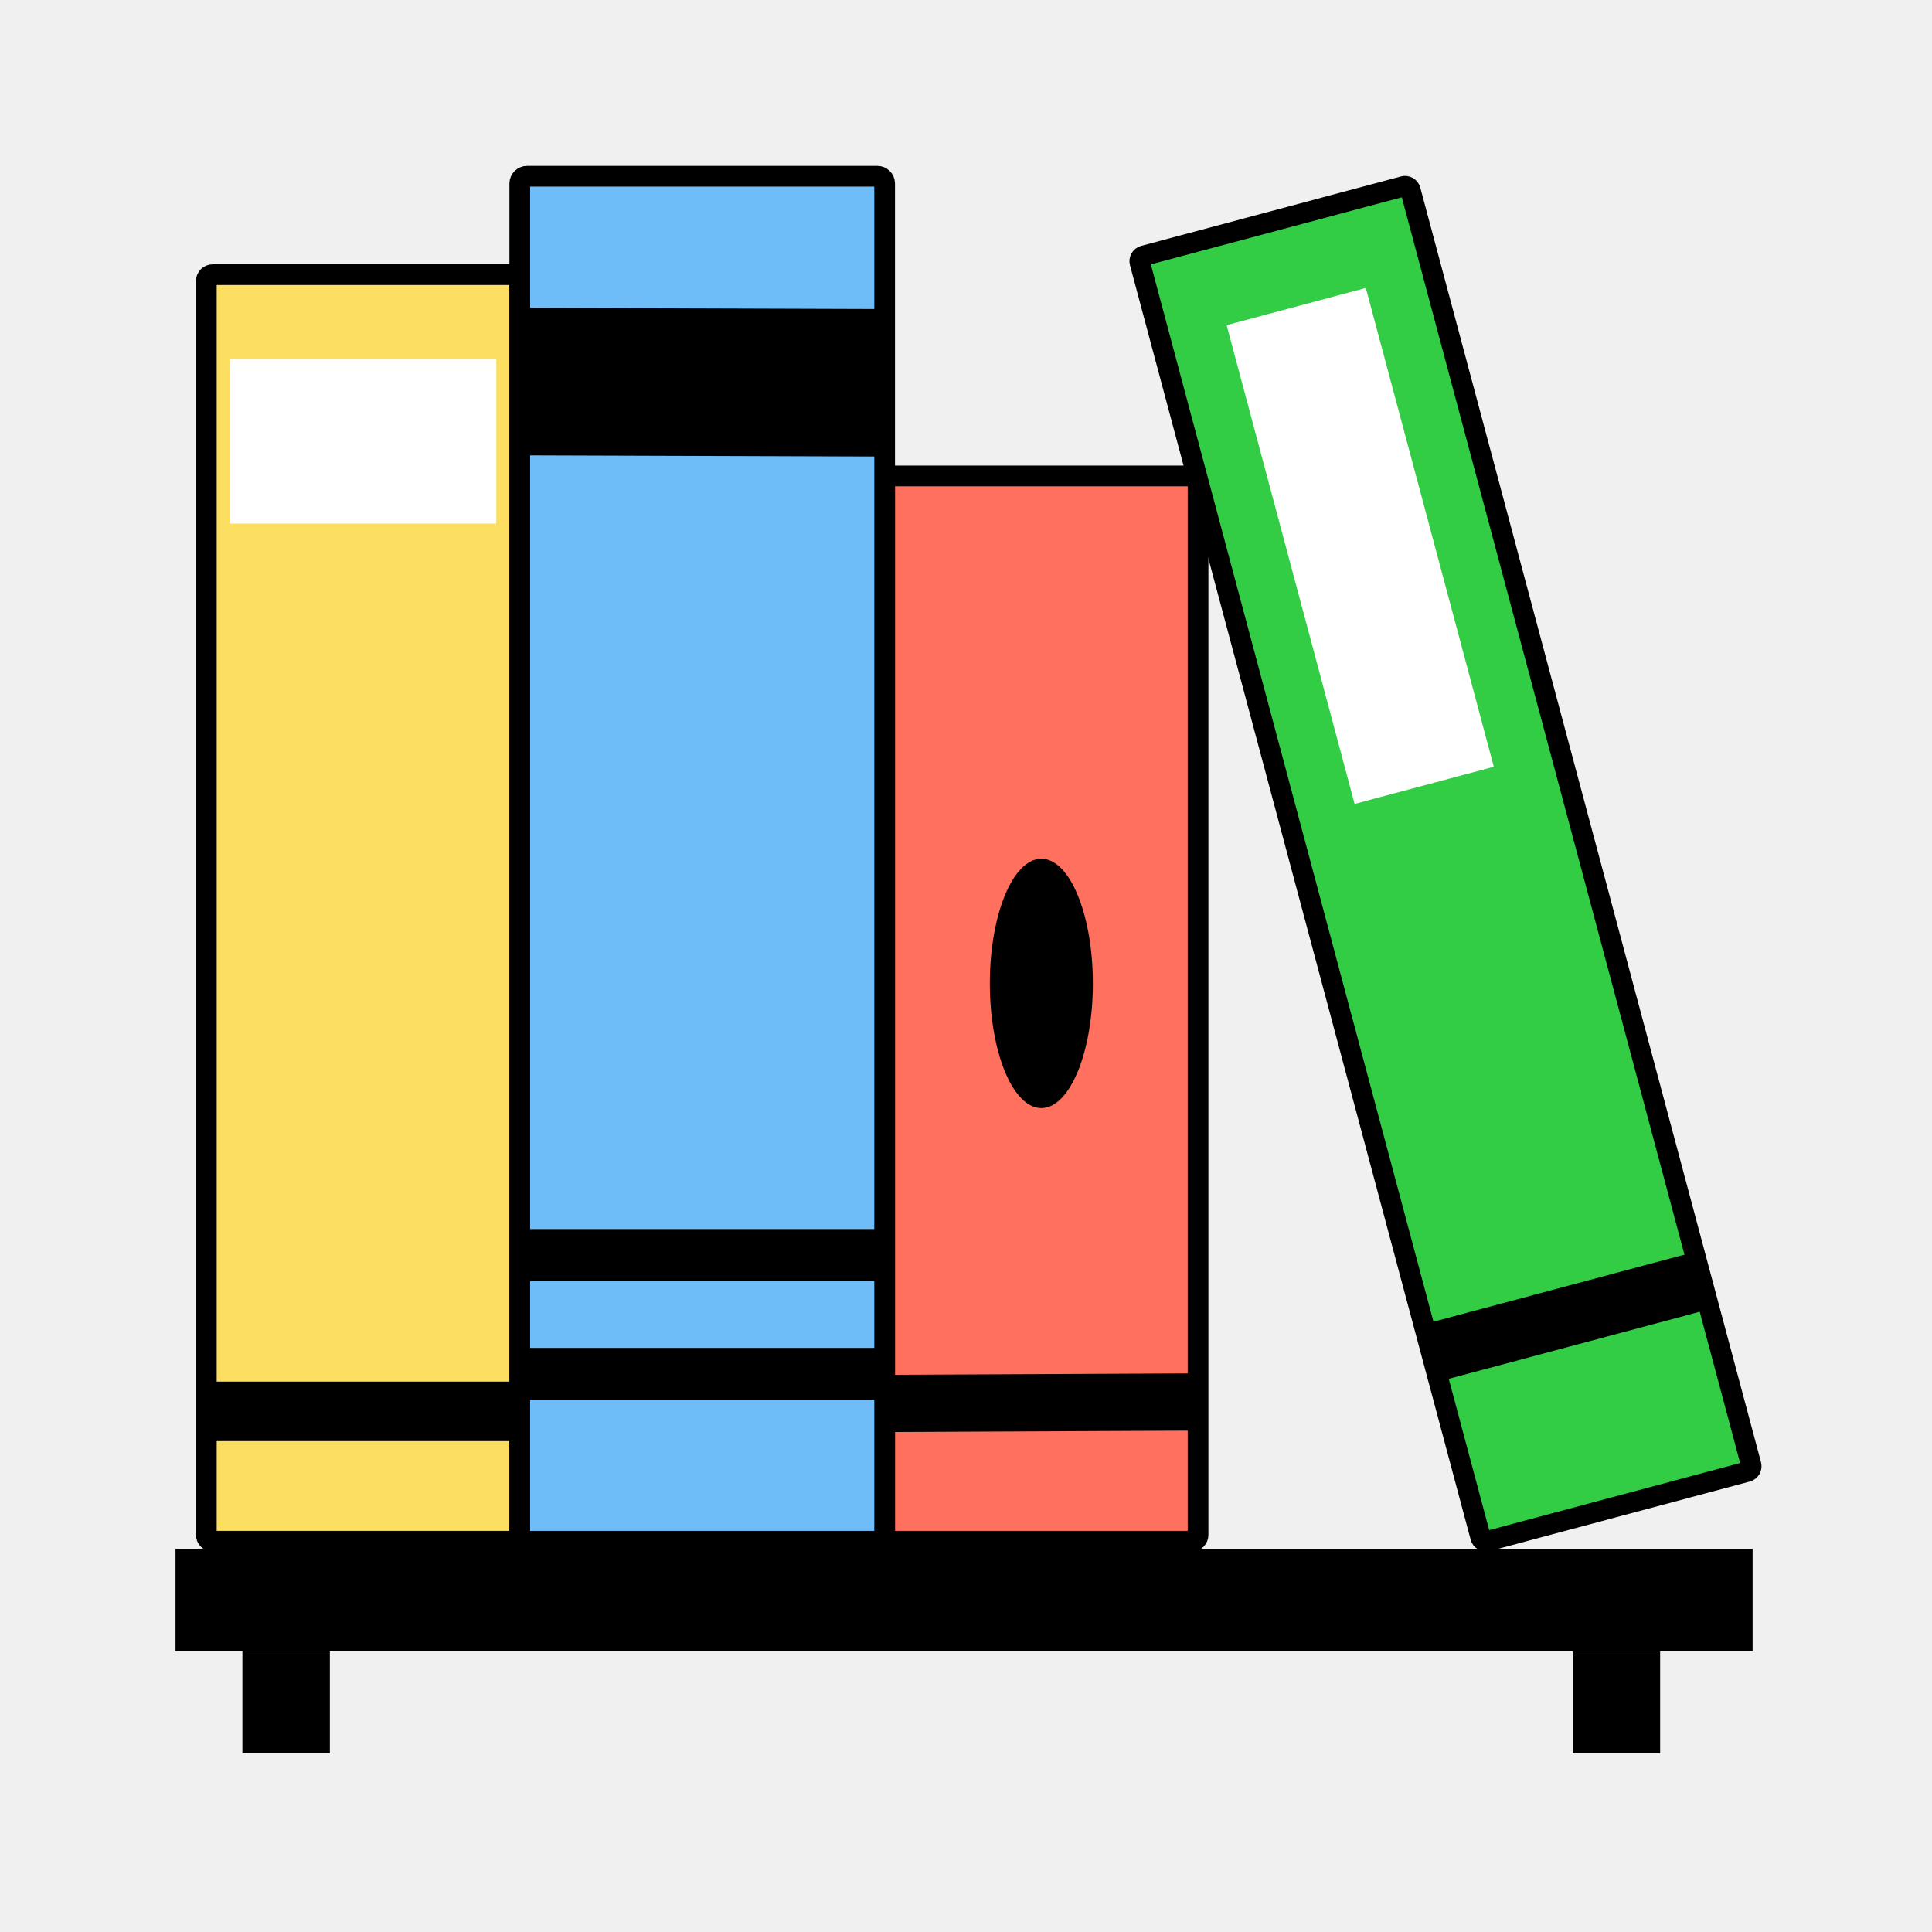
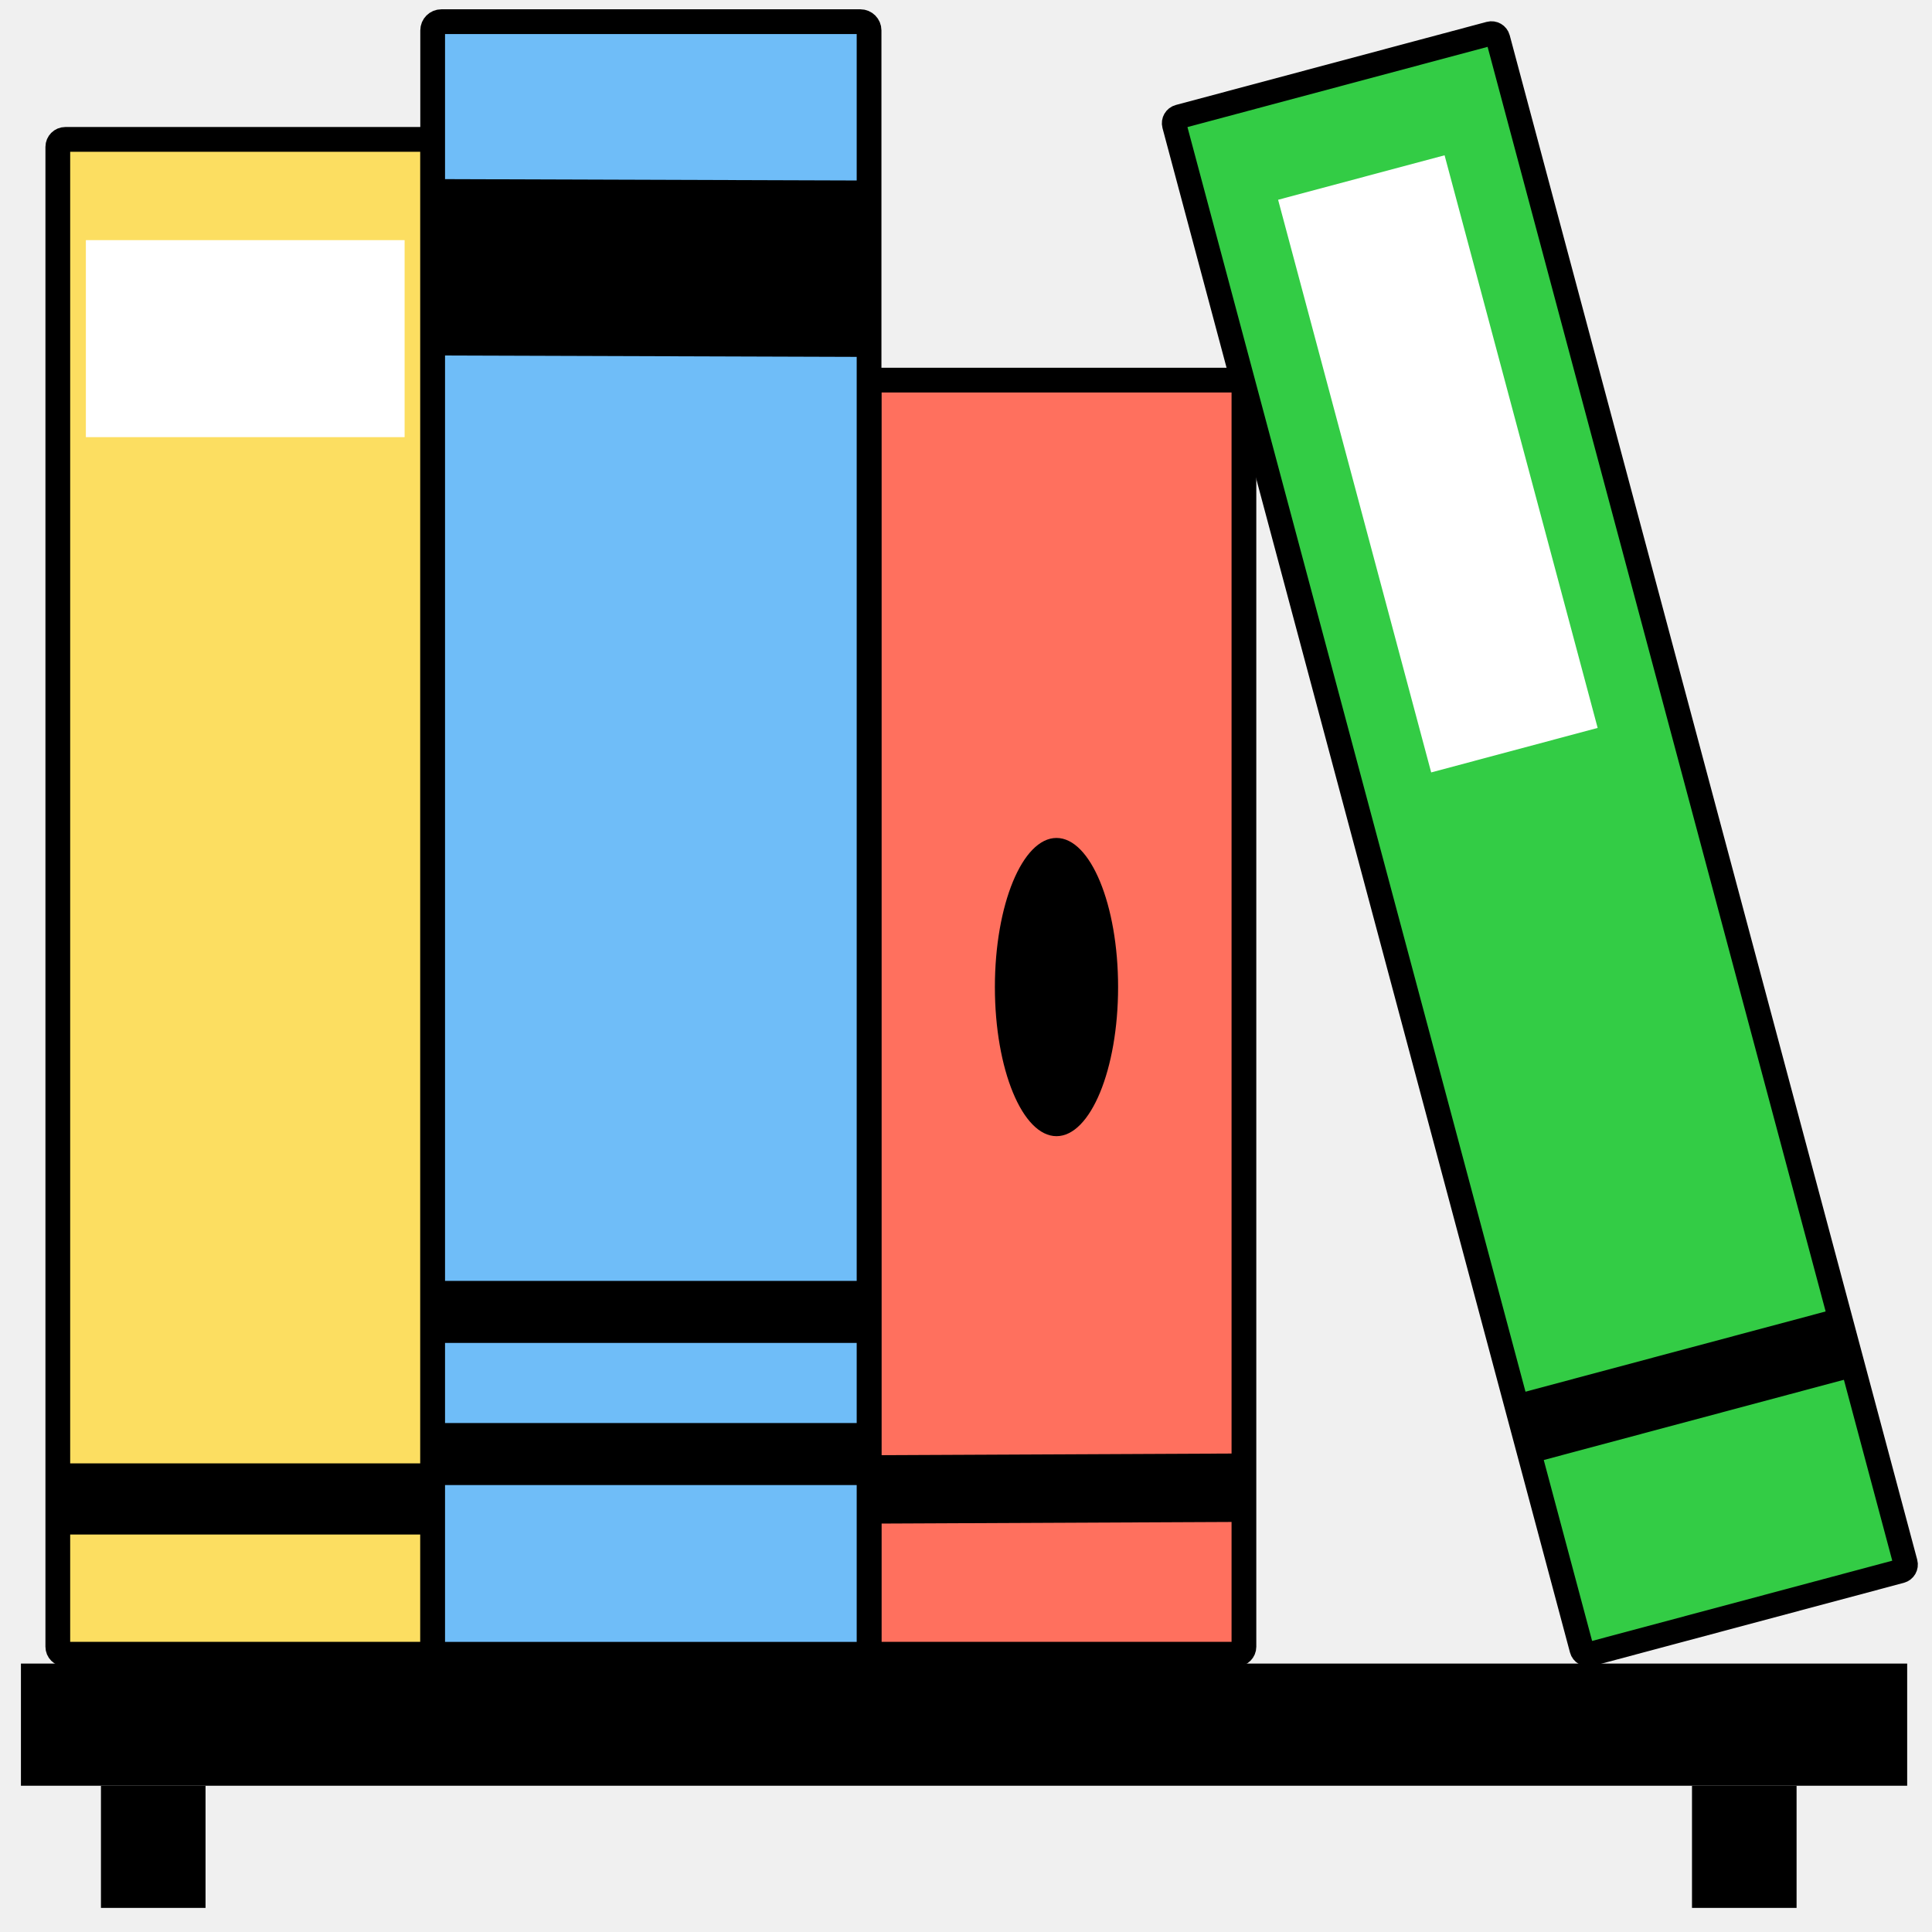
<svg xmlns="http://www.w3.org/2000/svg" width="100%" height="100%" viewBox="0 0 2138 2138" version="1.1" xml:space="preserve" style="fill-rule:evenodd;clip-rule:evenodd;stroke-linecap:square;stroke-miterlimit:1.5;">
  <rect id="Digital-Library" x="0.182" y="0.983" width="2133.33" height="2133.33" style="fill:none;" />
-   <g>
+   <clipPath id="_clip1">
+     <rect x="0.182" y="0.983" width="2133.33" height="2133.33" />
+   </clipPath>
+   <g clip-path="url(#_clip1)">
    <g>
-       <path id="Livre-1" d="M575.179,310.886l-0,1387.75c-0,3.828 -3.109,6.937 -6.937,6.937l-332.959,-0c-3.829,-0 -6.937,-3.109 -6.937,-6.937l0,-1387.75c0,-3.829 3.108,-6.937 6.937,-6.937l332.959,0c3.828,0 6.937,3.108 6.937,6.937Z" style="fill:#fcde61;" />
-       <clipPath id="_clip1">
-         <path d="M575.179,310.886l-0,1387.75c-0,3.828 -3.109,6.937 -6.937,6.937l-332.959,-0c-3.829,-0 -6.937,-3.109 -6.937,-6.937l0,-1387.75c0,-3.829 3.108,-6.937 6.937,-6.937l332.959,0c3.828,0 6.937,3.108 6.937,6.937Z" />
-       </clipPath>
-       <g clip-path="url(#_clip1)">
-         <rect x="254.305" y="397.15" width="294.914" height="182.306" style="fill:#fff;" />
-         <g id="Shadow" />
-         <rect x="197.396" y="1528.95" width="408.733" height="65.851" />
+       <g>
+         <path id="Livre-1" d="M478.798,162.54l-0,1659.78c-0,4.579 -3.718,8.296 -8.297,8.296l-398.228,0c-4.579,0 -8.296,-3.717 -8.296,-8.296l-0,-1659.78c-0,-4.579 3.717,-8.297 8.296,-8.297l398.228,0c4.579,0 8.297,3.718 8.297,8.297Z" style="fill:#fcde61;" />
+         <clipPath id="_clip2">
+           <path d="M478.798,162.54l-0,1659.78c-0,4.579 -3.718,8.296 -8.297,8.296l-398.228,0c-4.579,0 -8.296,-3.717 -8.296,-8.296l-0,-1659.78c-0,-4.579 3.717,-8.297 8.296,-8.297l398.228,0c4.579,0 8.297,3.718 8.297,8.297Z" />
+         </clipPath>
+         <g clip-path="url(#_clip2)">
+           <rect x="95.025" y="265.714" width="352.725" height="218.043" style="fill:#fff;" />
+           <g id="Shadow" />
+           <rect x="26.959" y="1619.38" width="488.856" height="78.76" />
+         </g>
+         <path d="M478.798,162.54l-0,1659.78c-0,4.579 -3.718,8.296 -8.297,8.296l-398.228,0c-4.579,0 -8.296,-3.717 -8.296,-8.296l-0,-1659.78c-0,-4.579 3.717,-8.297 8.296,-8.297l398.228,0c4.579,0 8.297,3.718 8.297,8.297Z" style="fill:none;stroke:#000;stroke-width:27.38px;" />
+         <path id="Livre-11" d="M1376.56,428.931l-0,1393.39c-0,4.579 -3.718,8.296 -8.297,8.296l-398.228,0c-4.579,0 -8.296,-3.717 -8.296,-8.296l-0,-1393.39c-0,-4.579 3.717,-8.297 8.296,-8.297l398.228,0c4.579,0 8.297,3.718 8.297,8.297Z" style="fill:#ff705e;" />
+         <clipPath id="_clip3">
+           <path d="M1376.56,428.931l-0,1393.39c-0,4.579 -3.718,8.296 -8.297,8.296l-398.228,0c-4.579,0 -8.296,-3.717 -8.296,-8.296l-0,-1393.39c-0,-4.579 3.717,-8.297 8.296,-8.297l398.228,0c4.579,0 8.297,3.718 8.297,8.297Z" />
+         </clipPath>
+         <g clip-path="url(#_clip3)">
+           <g id="Shadow1" />
+           <path d="M1475.37,1645.87l2.615,266.9l-615.064,2.816l-2.615,-266.899l615.064,-2.817Z" style="fill:none;stroke:#000;stroke-width:75.71px;" />
+         </g>
+         <path d="M1376.56,428.931l-0,1393.39c-0,4.579 -3.718,8.296 -8.297,8.296l-398.228,0c-4.579,0 -8.296,-3.717 -8.296,-8.296l-0,-1393.39c-0,-4.579 3.717,-8.297 8.296,-8.297l398.228,0c4.579,0 8.297,3.718 8.297,8.297Z" style="fill:none;stroke:#000;stroke-width:27.38px;" />
+         <ellipse cx="1169.14" cy="1092.31" rx="68.169" ry="165.011" />
+         <path id="Livre-12" d="M1657.67,42.507l450.945,1686.98c1.057,3.954 -1.295,8.022 -5.249,9.079l-343.868,91.919c-3.954,1.057 -8.022,-1.295 -9.079,-5.249l-450.945,-1686.98c-1.057,-3.954 1.295,-8.022 5.249,-9.079l343.868,-91.919c3.954,-1.057 8.022,1.295 9.079,5.248Z" style="fill:#33cc45;" />
+         <clipPath id="_clip4">
+           <path d="M1657.67,42.507l450.945,1686.98c1.057,3.954 -1.295,8.022 -5.249,9.079l-343.868,91.919c-3.954,1.057 -8.022,-1.295 -9.079,-5.249l-450.945,-1686.98c-1.057,-3.954 1.295,-8.022 5.249,-9.079l343.868,-91.919c3.954,-1.057 8.022,1.295 9.079,5.248Z" />
+         </clipPath>
+         <g clip-path="url(#_clip4)">
+           <path d="M2111.54,1467.41l86.088,322.051l-531.117,141.972l-86.087,-322.05l531.116,-141.973Z" style="fill:none;stroke:#000;stroke-width:78.26px;" />
+           <g id="Shadow2" />
+           <path d="M1598.61,171.831l169.397,633.711l-184.226,49.246l-169.397,-633.712l184.226,-49.245Z" style="fill:#fff;" />
+         </g>
+         <path d="M1657.67,42.507l450.945,1686.98c1.057,3.954 -1.295,8.022 -5.249,9.079l-343.868,91.919c-3.954,1.057 -8.022,-1.295 -9.079,-5.249l-450.945,-1686.98c-1.057,-3.954 1.295,-8.022 5.249,-9.079l343.868,-91.919c3.954,-1.057 8.022,1.295 9.079,5.248Z" style="fill:none;stroke:#000;stroke-width:26.96px;" />
+         <path id="Livre-2" d="M961.734,33.627l-0,1787.34c-0,5.331 -4.328,9.658 -9.659,9.658l-463.618,0c-5.331,0 -9.659,-4.327 -9.659,-9.658l-0,-1787.34c-0,-5.331 4.328,-9.659 9.659,-9.659l463.618,0c5.331,0 9.659,4.328 9.659,9.659Z" style="fill:#6fbdf8;" />
+         <clipPath id="_clip5">
+           <path d="M961.734,33.627l-0,1787.34c-0,5.331 -4.328,9.658 -9.659,9.658l-463.618,0c-5.331,0 -9.659,-4.327 -9.659,-9.658l-0,-1787.34c-0,-5.331 4.328,-9.659 9.659,-9.659l463.618,0c5.331,0 9.659,4.328 9.659,9.659Z" />
+         </clipPath>
+         <g clip-path="url(#_clip5)">
+           <g id="Shadow3" />
+           <rect x="406.802" y="1574.77" width="626.927" height="68.661" />
+           <rect x="406.802" y="1417.45" width="626.927" height="68.661" />
+           <path d="M977.472,199.825l0.92,195.2l-515.302,-1.696l-0.919,-195.2l515.301,1.696Z" />
+         </g>
+         <path d="M961.734,33.627l-0,1787.34c-0,5.331 -4.328,9.658 -9.659,9.658l-463.618,0c-5.331,0 -9.659,-4.327 -9.659,-9.658l-0,-1787.34c-0,-5.331 4.328,-9.659 9.659,-9.659l463.618,0c5.331,0 9.659,4.328 9.659,9.659Z" style="fill:none;stroke:#000;stroke-width:27.38px;" />
      </g>
-       <path d="M575.179,310.886l-0,1387.75c-0,3.828 -3.109,6.937 -6.937,6.937l-332.959,-0c-3.829,-0 -6.937,-3.109 -6.937,-6.937l0,-1387.75c0,-3.829 3.108,-6.937 6.937,-6.937l332.959,0c3.828,0 6.937,3.108 6.937,6.937Z" style="fill:none;stroke:#000;stroke-width:22.9px;" />
-       <path id="Livre-11" d="M1325.8,533.616l-0,1165.02c-0,3.828 -3.109,6.937 -6.937,6.937l-332.959,-0c-3.829,-0 -6.937,-3.109 -6.937,-6.937l-0,-1165.02c-0,-3.829 3.108,-6.937 6.937,-6.937l332.959,-0c3.828,-0 6.937,3.108 6.937,6.937Z" style="fill:#ff705e;" />
-       <clipPath id="_clip2">
-         <path d="M1325.8,533.616l-0,1165.02c-0,3.828 -3.109,6.937 -6.937,6.937l-332.959,-0c-3.829,-0 -6.937,-3.109 -6.937,-6.937l-0,-1165.02c-0,-3.829 3.108,-6.937 6.937,-6.937l332.959,-0c3.828,-0 6.937,3.108 6.937,6.937Z" />
-       </clipPath>
-       <g clip-path="url(#_clip2)">
-         <g id="Shadow1" />
-         <path d="M1408.41,1551.1l2.186,223.155l-514.256,2.355l-2.186,-223.155l514.256,-2.355Z" style="fill:none;stroke:#000;stroke-width:63.3px;" />
-       </g>
-       <path d="M1325.8,533.616l-0,1165.02c-0,3.828 -3.109,6.937 -6.937,6.937l-332.959,-0c-3.829,-0 -6.937,-3.109 -6.937,-6.937l-0,-1165.02c-0,-3.829 3.108,-6.937 6.937,-6.937l332.959,-0c3.828,-0 6.937,3.108 6.937,6.937Z" style="fill:none;stroke:#000;stroke-width:22.9px;" />
-       <ellipse cx="1152.38" cy="1088.27" rx="56.996" ry="137.966" />
-       <path id="Livre-12" d="M1560.84,210.527l377.036,1410.48c0.884,3.305 -1.083,6.707 -4.389,7.591l-287.508,76.853c-3.306,0.884 -6.707,-1.082 -7.591,-4.388l-377.036,-1410.48c-0.883,-3.306 1.083,-6.707 4.389,-7.591l287.508,-76.854c3.306,-0.884 6.708,1.083 7.591,4.389Z" style="fill:#33cc45;" />
-       <clipPath id="_clip3">
-         <path d="M1560.84,210.527l377.036,1410.48c0.884,3.305 -1.083,6.707 -4.389,7.591l-287.508,76.853c-3.306,0.884 -6.707,-1.082 -7.591,-4.388l-377.036,-1410.48c-0.883,-3.306 1.083,-6.707 4.389,-7.591l287.508,-76.854c3.306,-0.884 6.708,1.083 7.591,4.389Z" />
-       </clipPath>
-       <g clip-path="url(#_clip3)">
-         <path d="M1940.32,1401.89l71.978,269.267l-444.067,118.704l-71.978,-269.267l444.067,-118.704Z" style="fill:none;stroke:#000;stroke-width:65.43px;" />
-         <g id="Shadow2" />
-         <path d="M1511.45,318.654l141.633,529.847l-154.031,41.174l-141.634,-529.847l154.032,-41.174Z" style="fill:#fff;" />
-       </g>
-       <path d="M1560.84,210.527l377.036,1410.48c0.884,3.305 -1.083,6.707 -4.389,7.591l-287.508,76.853c-3.306,0.884 -6.707,-1.082 -7.591,-4.388l-377.036,-1410.48c-0.883,-3.306 1.083,-6.707 4.389,-7.591l287.508,-76.854c3.306,-0.884 6.708,1.083 7.591,4.389Z" style="fill:none;stroke:#000;stroke-width:22.54px;" />
-       <path id="Livre-2" d="M978.962,203.102l-0,1494.39c-0,4.457 -3.619,8.076 -8.076,8.076l-387.632,-0c-4.457,-0 -8.075,-3.619 -8.075,-8.076l-0,-1494.39c-0,-4.457 3.618,-8.076 8.075,-8.076l387.632,-0c4.457,-0 8.076,3.619 8.076,8.076Z" style="fill:#6fbdf8;" />
-       <clipPath id="_clip4">
-         <path d="M978.962,203.102l-0,1494.39c-0,4.457 -3.619,8.076 -8.076,8.076l-387.632,-0c-4.457,-0 -8.075,-3.619 -8.075,-8.076l-0,-1494.39c-0,-4.457 3.618,-8.076 8.075,-8.076l387.632,-0c4.457,-0 8.076,3.619 8.076,8.076Z" />
-       </clipPath>
-       <g clip-path="url(#_clip4)">
-         <g id="Shadow3" />
-         <rect x="514.983" y="1491.65" width="524.175" height="57.407" />
-         <rect x="514.983" y="1360.12" width="524.175" height="57.407" />
-         <path d="M992.121,342.06l0.769,163.207l-430.844,-1.418l-0.769,-163.207l430.844,1.418Z" />
-       </g>
-       <path d="M978.962,203.102l-0,1494.39c-0,4.457 -3.619,8.076 -8.076,8.076l-387.632,-0c-4.457,-0 -8.075,-3.619 -8.075,-8.076l-0,-1494.39c-0,-4.457 3.618,-8.076 8.075,-8.076l387.632,-0c4.457,-0 8.076,3.619 8.076,8.076Z" style="fill:none;stroke:#000;stroke-width:22.9px;" />
+       <rect x="23.168" y="1840.95" width="2087.36" height="135.189" />
+       <rect x="111.708" y="1976.14" width="115.741" height="135.189" />
+       <rect x="1872.4" y="1976.14" width="115.741" height="135.189" />
    </g>
-     <rect x="194.226" y="1714.21" width="1745.25" height="113.031" />
-     <rect x="268.254" y="1827.24" width="96.771" height="113.031" />
-     <rect x="1740.38" y="1827.24" width="96.771" height="113.031" />
  </g>
</svg>
